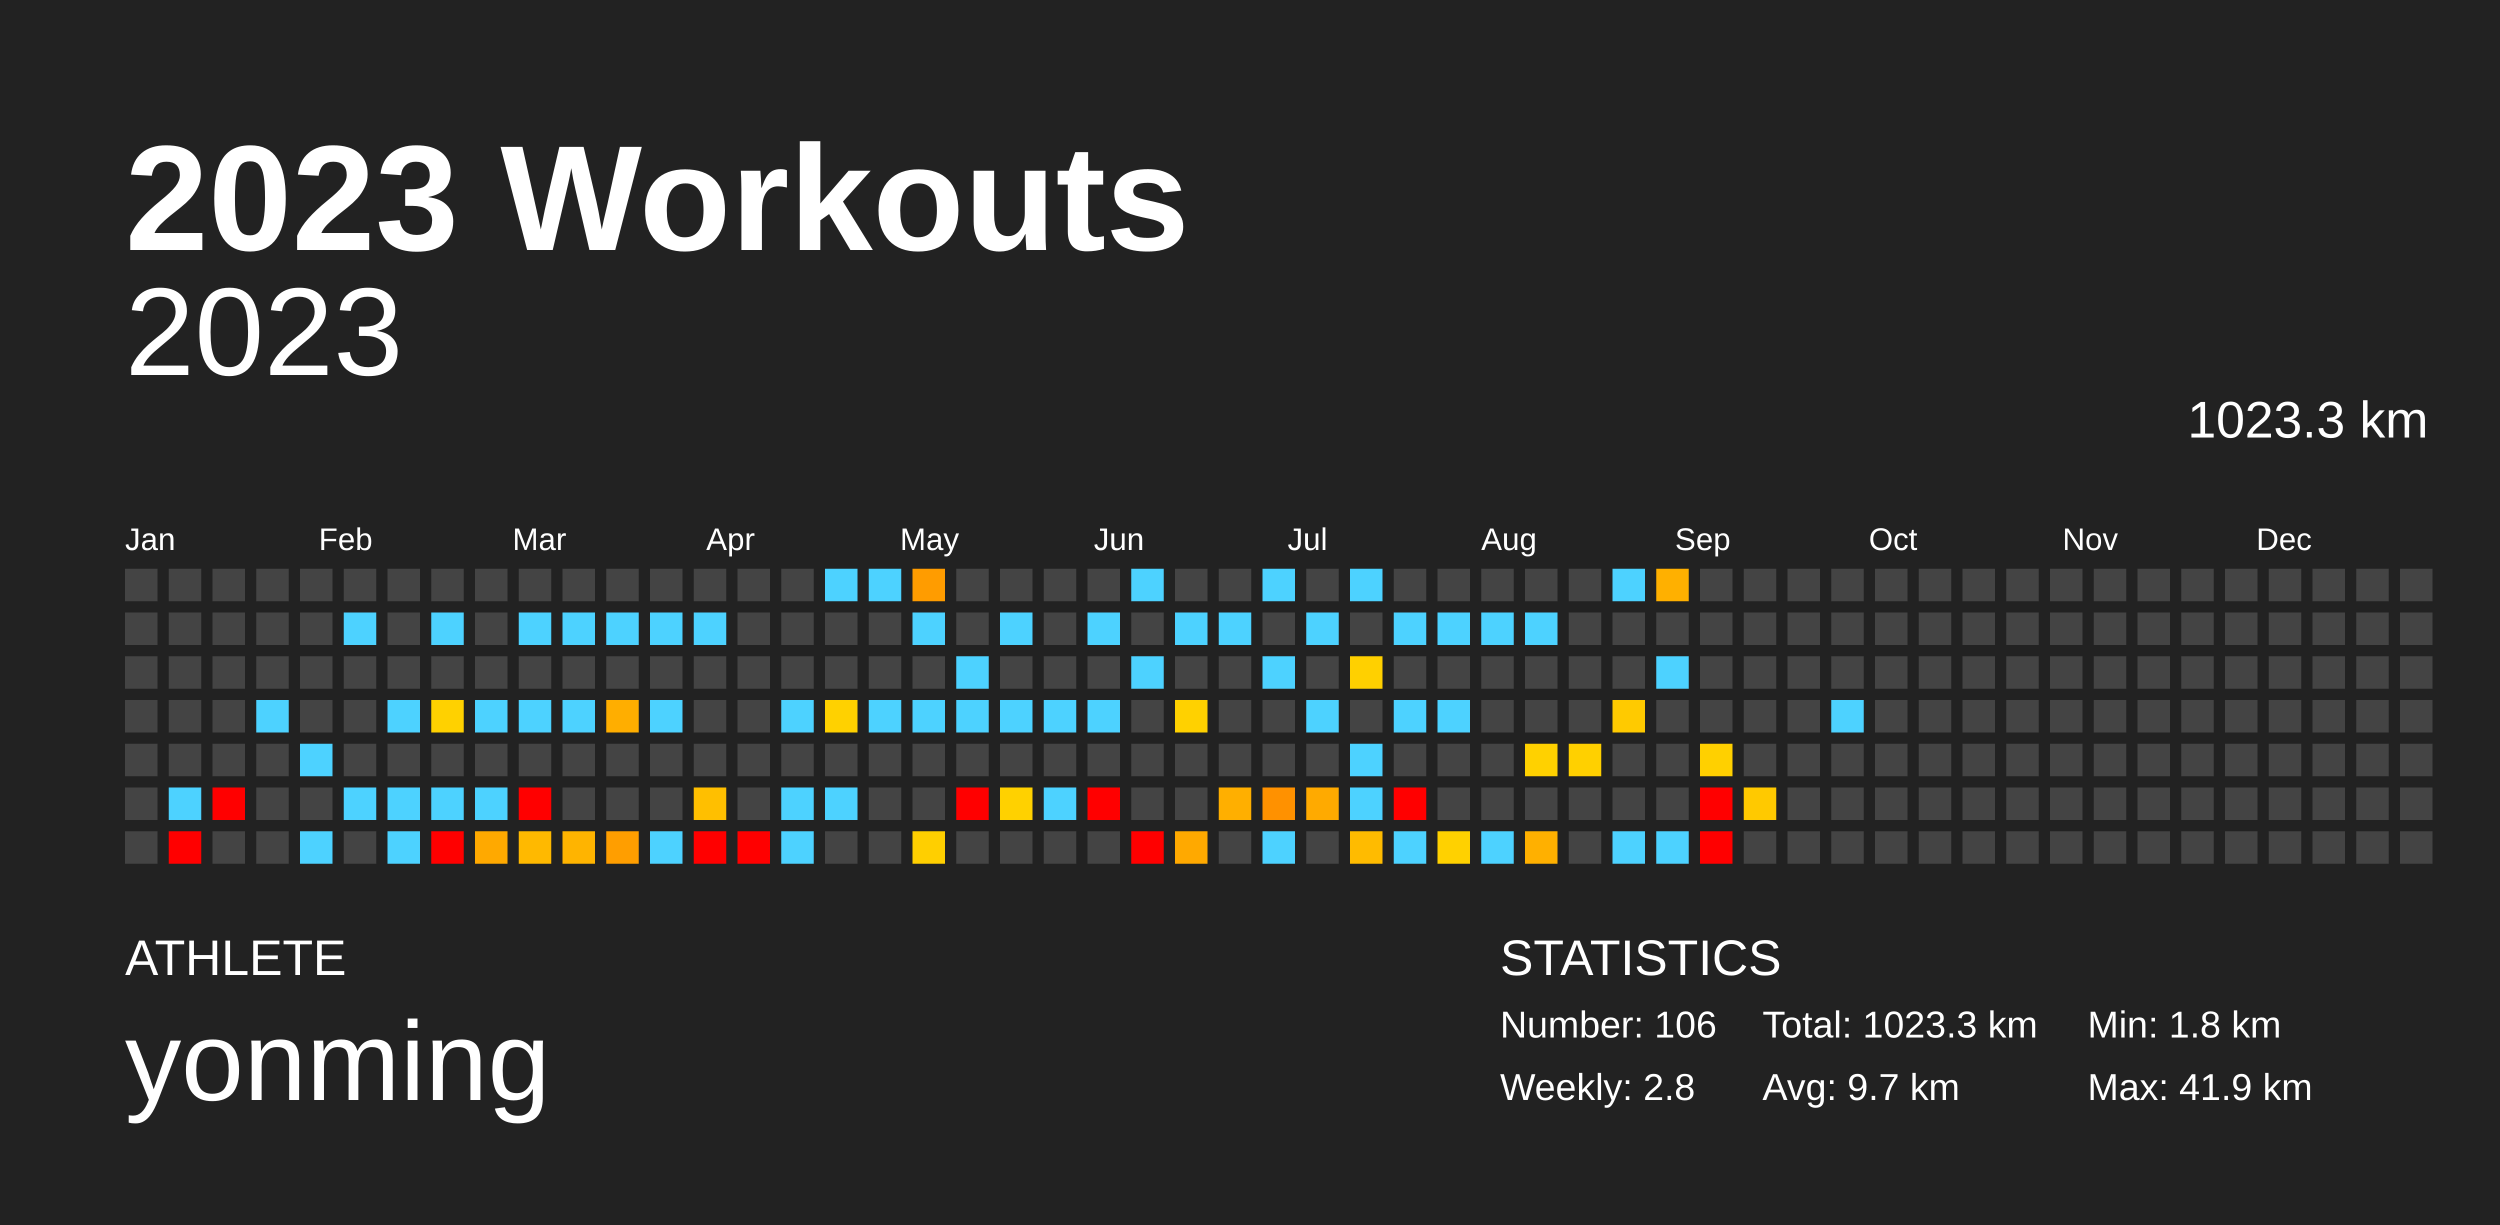
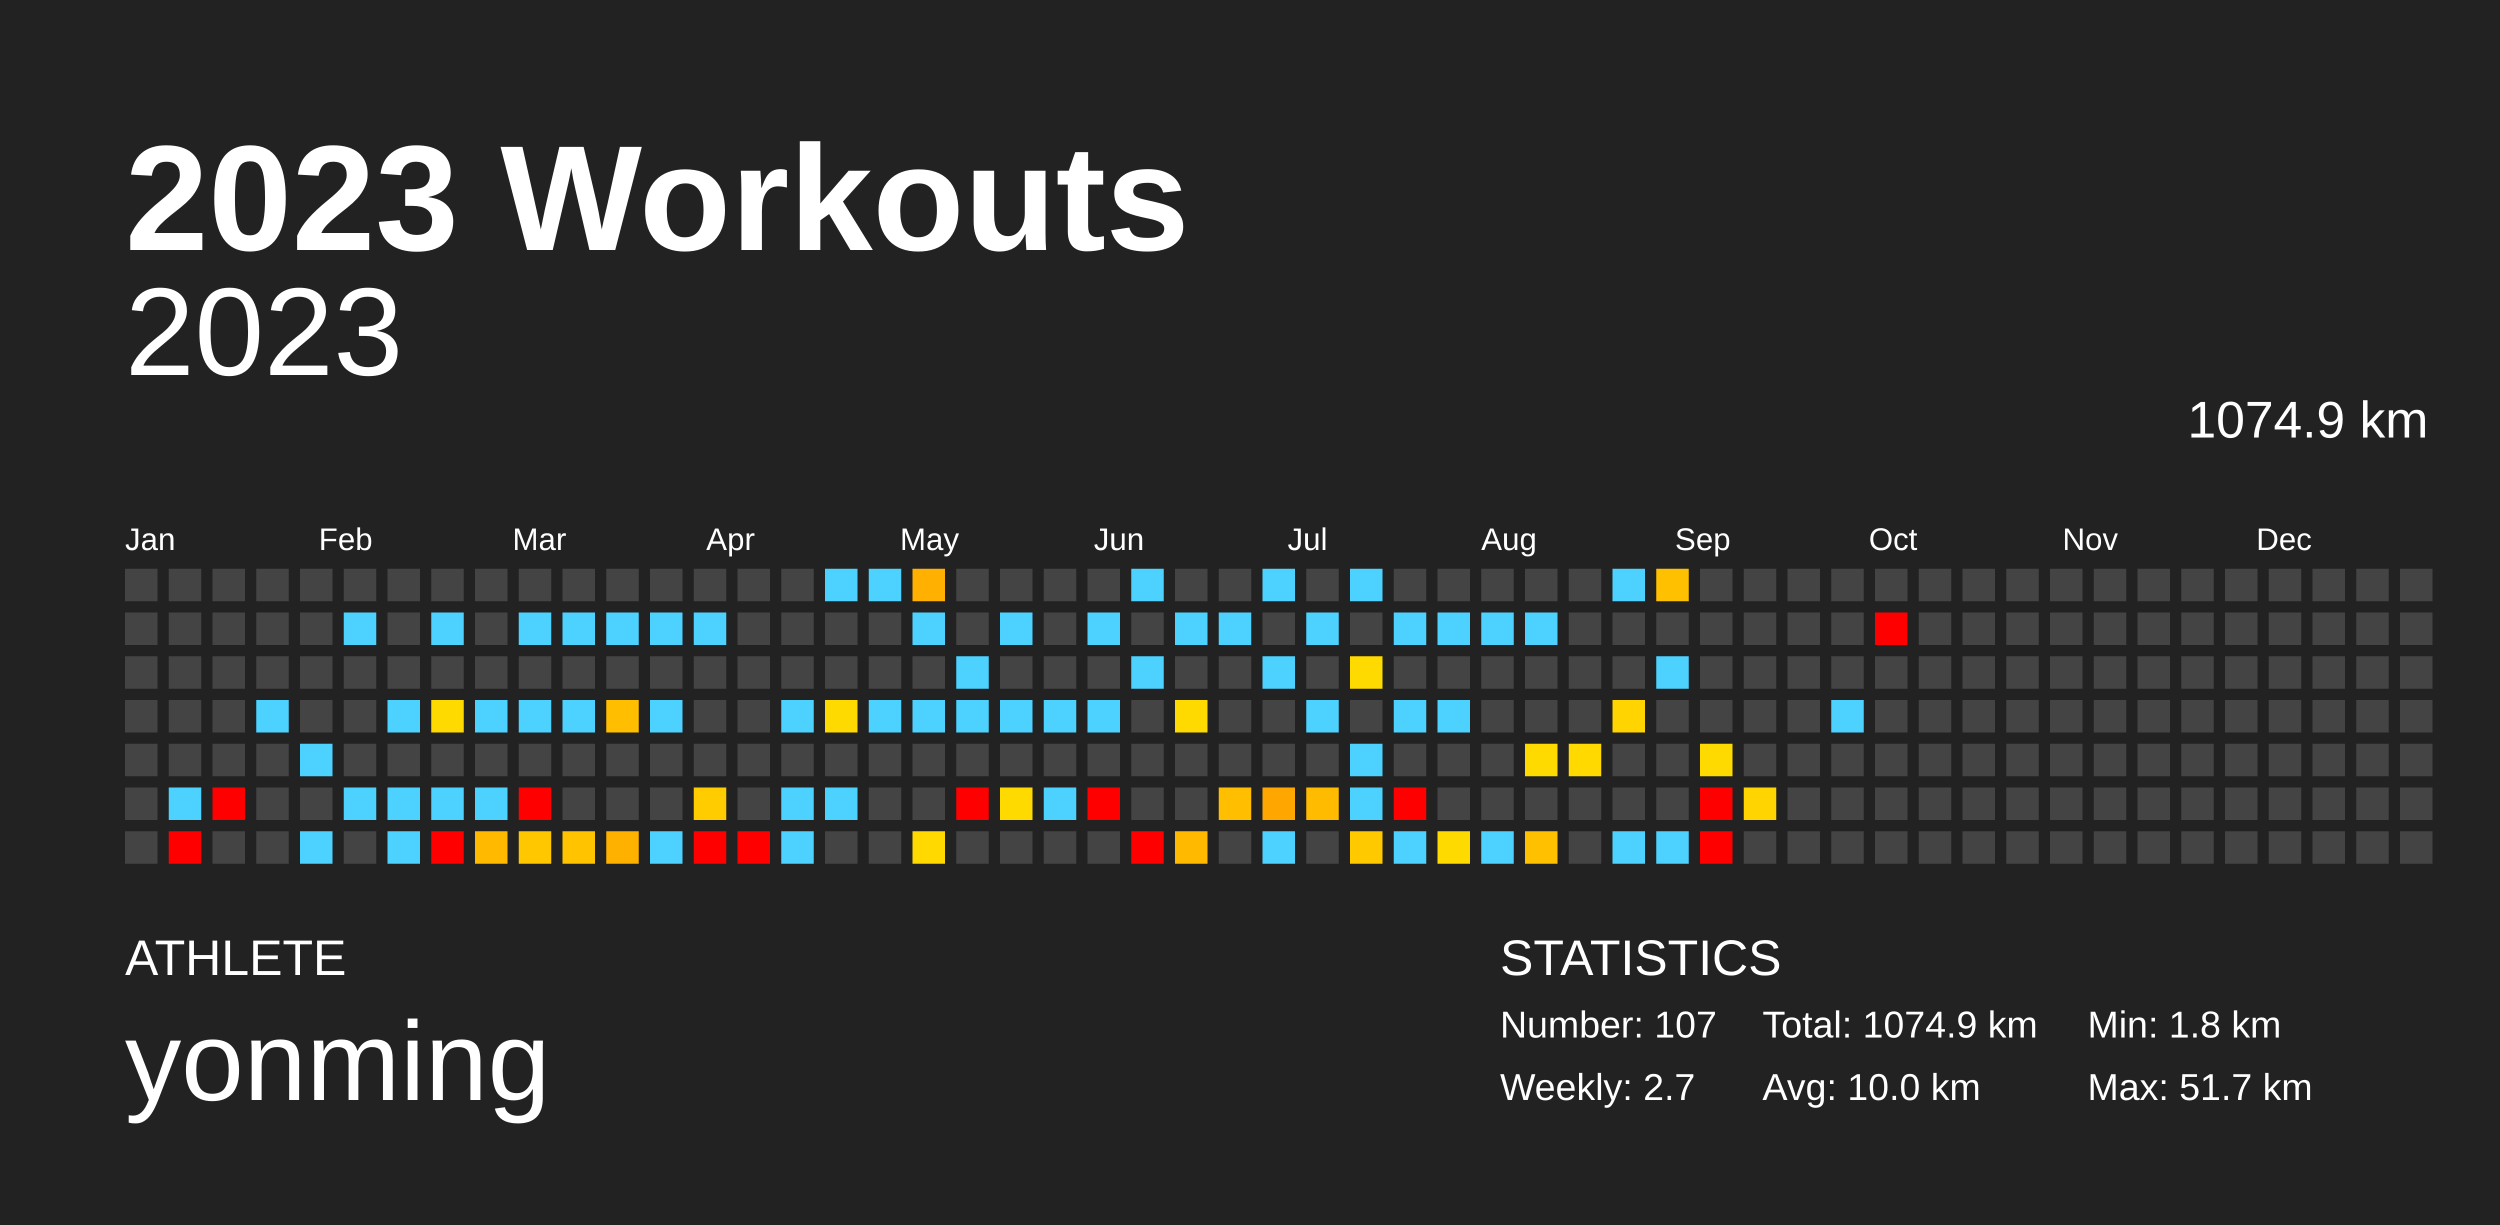
<svg xmlns="http://www.w3.org/2000/svg" baseProfile="full" height="98mm" version="1.1" viewBox="0,0,200,98" width="200mm">
  <defs />
  <rect fill="#222222" height="98" width="200" x="0" y="0" />
  <text fill="#FFFFFF" style="font-size:12px; font-family:Arial; font-weight:bold;" x="10" y="20">2023 Workouts</text>
  <text fill="#FFFFFF" style="font-size:4px; font-family:Arial" x="10" y="78">ATHLETE</text>
  <text fill="#FFFFFF" style="font-size:9px; font-family:Arial" x="10" y="88">yonming</text>
  <text fill="#FFFFFF" style="font-size:4px; font-family:Arial" x="120" y="78">STATISTICS</text>
-   <text fill="#FFFFFF" style="font-size:3px; font-family:Arial" x="120" y="83">Number: 106</text>
-   <text fill="#FFFFFF" style="font-size:3px; font-family:Arial" x="120" y="88">Weekly: 2.8</text>
-   <text fill="#FFFFFF" style="font-size:3px; font-family:Arial" x="141" y="83">Total: 1023.3 km</text>
-   <text fill="#FFFFFF" style="font-size:3px; font-family:Arial" x="141" y="88">Avg: 9.7 km</text>
+   <text fill="#FFFFFF" style="font-size:3px; font-family:Arial" x="120" y="83">Number: 107</text>
+   <text fill="#FFFFFF" style="font-size:3px; font-family:Arial" x="120" y="88">Weekly: 2.7</text>
+   <text fill="#FFFFFF" style="font-size:3px; font-family:Arial" x="141" y="83">Total: 1074.9 km</text>
+   <text fill="#FFFFFF" style="font-size:3px; font-family:Arial" x="141" y="88">Avg: 10.0 km</text>
  <text fill="#FFFFFF" style="font-size:3px; font-family:Arial" x="167" y="83">Min: 1.8 km</text>
-   <text fill="#FFFFFF" style="font-size:3px; font-family:Arial" x="167" y="88">Max: 41.9 km</text>
+   <text fill="#FFFFFF" style="font-size:3px; font-family:Arial" x="167" y="88">Max: 51.7 km</text>
  <text alignment-baseline="hanging" fill="#FFFFFF" style="font-size:10.0px; font-family:Arial;" x="10" y="30">2023</text>
-   <text alignment-baseline="hanging" fill="#FFFFFF" style="font-size:4.125px; font-family:Arial;" x="175" y="35">1023.3 km</text>
+   <text alignment-baseline="hanging" fill="#FFFFFF" style="font-size:4.125px; font-family:Arial;" x="175" y="35">1074.9 km</text>
  <text fill="#FFFFFF" style="font-size:2.5px; font-family:Arial" x="10.0" y="44">Jan</text>
  <text fill="#FFFFFF" style="font-size:2.5px; font-family:Arial" x="25.5" y="44">Feb</text>
  <text fill="#FFFFFF" style="font-size:2.5px; font-family:Arial" x="41.0" y="44">Mar</text>
  <text fill="#FFFFFF" style="font-size:2.5px; font-family:Arial" x="56.5" y="44">Apr</text>
  <text fill="#FFFFFF" style="font-size:2.5px; font-family:Arial" x="72.0" y="44">May</text>
  <text fill="#FFFFFF" style="font-size:2.5px; font-family:Arial" x="87.5" y="44">Jun</text>
  <text fill="#FFFFFF" style="font-size:2.5px; font-family:Arial" x="103.0" y="44">Jul</text>
  <text fill="#FFFFFF" style="font-size:2.5px; font-family:Arial" x="118.5" y="44">Aug</text>
  <text fill="#FFFFFF" style="font-size:2.5px; font-family:Arial" x="134.0" y="44">Sep</text>
  <text fill="#FFFFFF" style="font-size:2.5px; font-family:Arial" x="149.5" y="44">Oct</text>
  <text fill="#FFFFFF" style="font-size:2.5px; font-family:Arial" x="165.0" y="44">Nov</text>
  <text fill="#FFFFFF" style="font-size:2.5px; font-family:Arial" x="180.5" y="44">Dec</text>
  <rect fill="#444444" height="2.6" width="2.6" x="10.0" y="45.5" />
  <rect fill="#444444" height="2.6" width="2.6" x="10.0" y="49.0" />
  <rect fill="#444444" height="2.6" width="2.6" x="10.0" y="52.5" />
  <rect fill="#444444" height="2.6" width="2.6" x="10.0" y="56.0" />
  <rect fill="#444444" height="2.6" width="2.6" x="10.0" y="59.5" />
  <rect fill="#444444" height="2.6" width="2.6" x="10.0" y="63.0" />
  <rect fill="#444444" height="2.6" width="2.6" x="10.0" y="66.5" />
  <rect fill="#444444" height="2.6" width="2.6" x="13.5" y="45.5" />
  <rect fill="#444444" height="2.6" width="2.6" x="13.5" y="49.0" />
  <rect fill="#444444" height="2.6" width="2.6" x="13.5" y="52.5" />
  <rect fill="#444444" height="2.6" width="2.6" x="13.5" y="56.0" />
  <rect fill="#444444" height="2.6" width="2.6" x="13.5" y="59.5" />
  <rect fill="#4dd2ff" height="2.6" width="2.6" x="13.5" y="63.0" />
  <rect fill="red" height="2.6" width="2.6" x="13.5" y="66.5" />
  <rect fill="#444444" height="2.6" width="2.6" x="17.0" y="45.5" />
  <rect fill="#444444" height="2.6" width="2.6" x="17.0" y="49.0" />
  <rect fill="#444444" height="2.6" width="2.6" x="17.0" y="52.5" />
  <rect fill="#444444" height="2.6" width="2.6" x="17.0" y="56.0" />
  <rect fill="#444444" height="2.6" width="2.6" x="17.0" y="59.5" />
  <rect fill="red" height="2.6" width="2.6" x="17.0" y="63.0" />
  <rect fill="#444444" height="2.6" width="2.6" x="17.0" y="66.5" />
  <rect fill="#444444" height="2.6" width="2.6" x="20.5" y="45.5" />
  <rect fill="#444444" height="2.6" width="2.6" x="20.5" y="49.0" />
  <rect fill="#444444" height="2.6" width="2.6" x="20.5" y="52.5" />
  <rect fill="#4dd2ff" height="2.6" width="2.6" x="20.5" y="56.0" />
  <rect fill="#444444" height="2.6" width="2.6" x="20.5" y="59.5" />
  <rect fill="#444444" height="2.6" width="2.6" x="20.5" y="63.0" />
  <rect fill="#444444" height="2.6" width="2.6" x="20.5" y="66.5" />
  <rect fill="#444444" height="2.6" width="2.6" x="24.0" y="45.5" />
  <rect fill="#444444" height="2.6" width="2.6" x="24.0" y="49.0" />
  <rect fill="#444444" height="2.6" width="2.6" x="24.0" y="52.5" />
  <rect fill="#444444" height="2.6" width="2.6" x="24.0" y="56.0" />
  <rect fill="#4dd2ff" height="2.6" width="2.6" x="24.0" y="59.5" />
  <rect fill="#444444" height="2.6" width="2.6" x="24.0" y="63.0" />
  <rect fill="#4dd2ff" height="2.6" width="2.6" x="24.0" y="66.5" />
  <rect fill="#444444" height="2.6" width="2.6" x="27.5" y="45.5" />
  <rect fill="#4dd2ff" height="2.6" width="2.6" x="27.5" y="49.0" />
  <rect fill="#444444" height="2.6" width="2.6" x="27.5" y="52.5" />
  <rect fill="#444444" height="2.6" width="2.6" x="27.5" y="56.0" />
  <rect fill="#444444" height="2.6" width="2.6" x="27.5" y="59.5" />
  <rect fill="#4dd2ff" height="2.6" width="2.6" x="27.5" y="63.0" />
  <rect fill="#444444" height="2.6" width="2.6" x="27.5" y="66.5" />
  <rect fill="#444444" height="2.6" width="2.6" x="31.0" y="45.5" />
  <rect fill="#444444" height="2.6" width="2.6" x="31.0" y="49.0" />
  <rect fill="#444444" height="2.6" width="2.6" x="31.0" y="52.5" />
  <rect fill="#4dd2ff" height="2.6" width="2.6" x="31.0" y="56.0" />
  <rect fill="#444444" height="2.6" width="2.6" x="31.0" y="59.5" />
  <rect fill="#4dd2ff" height="2.6" width="2.6" x="31.0" y="63.0" />
  <rect fill="#4dd2ff" height="2.6" width="2.6" x="31.0" y="66.5" />
  <rect fill="#444444" height="2.6" width="2.6" x="34.5" y="45.5" />
  <rect fill="#4dd2ff" height="2.6" width="2.6" x="34.5" y="49.0" />
  <rect fill="#444444" height="2.6" width="2.6" x="34.5" y="52.5" />
-   <rect fill="#ffd100" height="2.6" width="2.6" x="34.5" y="56.0" />
+   <rect fill="#ffda00" height="2.6" width="2.6" x="34.5" y="56.0" />
  <rect fill="#444444" height="2.6" width="2.6" x="34.5" y="59.5" />
  <rect fill="#4dd2ff" height="2.6" width="2.6" x="34.5" y="63.0" />
  <rect fill="red" height="2.6" width="2.6" x="34.5" y="66.5" />
  <rect fill="#444444" height="2.6" width="2.6" x="38.0" y="45.5" />
  <rect fill="#444444" height="2.6" width="2.6" x="38.0" y="49.0" />
  <rect fill="#444444" height="2.6" width="2.6" x="38.0" y="52.5" />
  <rect fill="#4dd2ff" height="2.6" width="2.6" x="38.0" y="56.0" />
  <rect fill="#444444" height="2.6" width="2.6" x="38.0" y="59.5" />
  <rect fill="#4dd2ff" height="2.6" width="2.6" x="38.0" y="63.0" />
-   <rect fill="#ffa900" height="2.6" width="2.6" x="38.0" y="66.5" />
+   <rect fill="#ffba00" height="2.6" width="2.6" x="38.0" y="66.5" />
  <rect fill="#444444" height="2.6" width="2.6" x="41.5" y="45.5" />
  <rect fill="#4dd2ff" height="2.6" width="2.6" x="41.5" y="49.0" />
  <rect fill="#444444" height="2.6" width="2.6" x="41.5" y="52.5" />
  <rect fill="#4dd2ff" height="2.6" width="2.6" x="41.5" y="56.0" />
  <rect fill="#444444" height="2.6" width="2.6" x="41.5" y="59.5" />
  <rect fill="red" height="2.6" width="2.6" x="41.5" y="63.0" />
-   <rect fill="#ffb900" height="2.6" width="2.6" x="41.5" y="66.5" />
+   <rect fill="#ffc700" height="2.6" width="2.6" x="41.5" y="66.5" />
  <rect fill="#444444" height="2.6" width="2.6" x="45.0" y="45.5" />
  <rect fill="#4dd2ff" height="2.6" width="2.6" x="45.0" y="49.0" />
  <rect fill="#444444" height="2.6" width="2.6" x="45.0" y="52.5" />
  <rect fill="#4dd2ff" height="2.6" width="2.6" x="45.0" y="56.0" />
  <rect fill="#444444" height="2.6" width="2.6" x="45.0" y="59.5" />
  <rect fill="#444444" height="2.6" width="2.6" x="45.0" y="63.0" />
-   <rect fill="#ffb400" height="2.6" width="2.6" x="45.0" y="66.5" />
+   <rect fill="#ffc300" height="2.6" width="2.6" x="45.0" y="66.5" />
  <rect fill="#444444" height="2.6" width="2.6" x="48.5" y="45.5" />
  <rect fill="#4dd2ff" height="2.6" width="2.6" x="48.5" y="49.0" />
  <rect fill="#444444" height="2.6" width="2.6" x="48.5" y="52.5" />
-   <rect fill="#ffae00" height="2.6" width="2.6" x="48.5" y="56.0" />
+   <rect fill="#ffbe00" height="2.6" width="2.6" x="48.5" y="56.0" />
  <rect fill="#444444" height="2.6" width="2.6" x="48.5" y="59.5" />
  <rect fill="#444444" height="2.6" width="2.6" x="48.5" y="63.0" />
-   <rect fill="#ff9e00" height="2.6" width="2.6" x="48.5" y="66.5" />
+   <rect fill="#ffb100" height="2.6" width="2.6" x="48.5" y="66.5" />
  <rect fill="#444444" height="2.6" width="2.6" x="52.0" y="45.5" />
  <rect fill="#4dd2ff" height="2.6" width="2.6" x="52.0" y="49.0" />
  <rect fill="#444444" height="2.6" width="2.6" x="52.0" y="52.5" />
  <rect fill="#4dd2ff" height="2.6" width="2.6" x="52.0" y="56.0" />
  <rect fill="#444444" height="2.6" width="2.6" x="52.0" y="59.5" />
  <rect fill="#444444" height="2.6" width="2.6" x="52.0" y="63.0" />
  <rect fill="#4dd2ff" height="2.6" width="2.6" x="52.0" y="66.5" />
  <rect fill="#444444" height="2.6" width="2.6" x="55.5" y="45.5" />
  <rect fill="#4dd2ff" height="2.6" width="2.6" x="55.5" y="49.0" />
  <rect fill="#444444" height="2.6" width="2.6" x="55.5" y="52.5" />
  <rect fill="#444444" height="2.6" width="2.6" x="55.5" y="56.0" />
  <rect fill="#444444" height="2.6" width="2.6" x="55.5" y="59.5" />
-   <rect fill="#ffbf00" height="2.6" width="2.6" x="55.5" y="63.0" />
+   <rect fill="#ffcc00" height="2.6" width="2.6" x="55.5" y="63.0" />
  <rect fill="red" height="2.6" width="2.6" x="55.5" y="66.5" />
  <rect fill="#444444" height="2.6" width="2.6" x="59.0" y="45.5" />
  <rect fill="#444444" height="2.6" width="2.6" x="59.0" y="49.0" />
  <rect fill="#444444" height="2.6" width="2.6" x="59.0" y="52.5" />
  <rect fill="#444444" height="2.6" width="2.6" x="59.0" y="56.0" />
  <rect fill="#444444" height="2.6" width="2.6" x="59.0" y="59.5" />
  <rect fill="#444444" height="2.6" width="2.6" x="59.0" y="63.0" />
  <rect fill="red" height="2.6" width="2.6" x="59.0" y="66.5" />
  <rect fill="#444444" height="2.6" width="2.6" x="62.5" y="45.5" />
  <rect fill="#444444" height="2.6" width="2.6" x="62.5" y="49.0" />
  <rect fill="#444444" height="2.6" width="2.6" x="62.5" y="52.5" />
  <rect fill="#4dd2ff" height="2.6" width="2.6" x="62.5" y="56.0" />
  <rect fill="#444444" height="2.6" width="2.6" x="62.5" y="59.5" />
  <rect fill="#4dd2ff" height="2.6" width="2.6" x="62.5" y="63.0" />
  <rect fill="#4dd2ff" height="2.6" width="2.6" x="62.5" y="66.5" />
  <rect fill="#4dd2ff" height="2.6" width="2.6" x="66.0" y="45.5" />
  <rect fill="#444444" height="2.6" width="2.6" x="66.0" y="49.0" />
  <rect fill="#444444" height="2.6" width="2.6" x="66.0" y="52.5" />
-   <rect fill="#ffd100" height="2.6" width="2.6" x="66.0" y="56.0" />
+   <rect fill="#ffda00" height="2.6" width="2.6" x="66.0" y="56.0" />
  <rect fill="#444444" height="2.6" width="2.6" x="66.0" y="59.5" />
  <rect fill="#4dd2ff" height="2.6" width="2.6" x="66.0" y="63.0" />
  <rect fill="#444444" height="2.6" width="2.6" x="66.0" y="66.5" />
  <rect fill="#4dd2ff" height="2.6" width="2.6" x="69.5" y="45.5" />
  <rect fill="#444444" height="2.6" width="2.6" x="69.5" y="49.0" />
  <rect fill="#444444" height="2.6" width="2.6" x="69.5" y="52.5" />
  <rect fill="#4dd2ff" height="2.6" width="2.6" x="69.5" y="56.0" />
  <rect fill="#444444" height="2.6" width="2.6" x="69.5" y="59.5" />
  <rect fill="#444444" height="2.6" width="2.6" x="69.5" y="63.0" />
  <rect fill="#444444" height="2.6" width="2.6" x="69.5" y="66.5" />
-   <rect fill="#ff9c00" height="2.6" width="2.6" x="73.0" y="45.5" />
+   <rect fill="#ffb000" height="2.6" width="2.6" x="73.0" y="45.5" />
  <rect fill="#4dd2ff" height="2.6" width="2.6" x="73.0" y="49.0" />
  <rect fill="#444444" height="2.6" width="2.6" x="73.0" y="52.5" />
  <rect fill="#4dd2ff" height="2.6" width="2.6" x="73.0" y="56.0" />
  <rect fill="#444444" height="2.6" width="2.6" x="73.0" y="59.5" />
  <rect fill="#444444" height="2.6" width="2.6" x="73.0" y="63.0" />
-   <rect fill="#ffcf00" height="2.6" width="2.6" x="73.0" y="66.5" />
+   <rect fill="#ffd900" height="2.6" width="2.6" x="73.0" y="66.5" />
  <rect fill="#444444" height="2.6" width="2.6" x="76.5" y="45.5" />
  <rect fill="#444444" height="2.6" width="2.6" x="76.5" y="49.0" />
  <rect fill="#4dd2ff" height="2.6" width="2.6" x="76.5" y="52.5" />
  <rect fill="#4dd2ff" height="2.6" width="2.6" x="76.5" y="56.0" />
  <rect fill="#444444" height="2.6" width="2.6" x="76.5" y="59.5" />
  <rect fill="red" height="2.6" width="2.6" x="76.5" y="63.0" />
  <rect fill="#444444" height="2.6" width="2.6" x="76.5" y="66.5" />
  <rect fill="#444444" height="2.6" width="2.6" x="80.0" y="45.5" />
  <rect fill="#4dd2ff" height="2.6" width="2.6" x="80.0" y="49.0" />
  <rect fill="#444444" height="2.6" width="2.6" x="80.0" y="52.5" />
  <rect fill="#4dd2ff" height="2.6" width="2.6" x="80.0" y="56.0" />
  <rect fill="#444444" height="2.6" width="2.6" x="80.0" y="59.5" />
-   <rect fill="#ffd100" height="2.6" width="2.6" x="80.0" y="63.0" />
+   <rect fill="#ffda00" height="2.6" width="2.6" x="80.0" y="63.0" />
  <rect fill="#444444" height="2.6" width="2.6" x="80.0" y="66.5" />
  <rect fill="#444444" height="2.6" width="2.6" x="83.5" y="45.5" />
  <rect fill="#444444" height="2.6" width="2.6" x="83.5" y="49.0" />
  <rect fill="#444444" height="2.6" width="2.6" x="83.5" y="52.5" />
  <rect fill="#4dd2ff" height="2.6" width="2.6" x="83.5" y="56.0" />
  <rect fill="#444444" height="2.6" width="2.6" x="83.5" y="59.5" />
  <rect fill="#4dd2ff" height="2.6" width="2.6" x="83.5" y="63.0" />
  <rect fill="#444444" height="2.6" width="2.6" x="83.5" y="66.5" />
  <rect fill="#444444" height="2.6" width="2.6" x="87.0" y="45.5" />
  <rect fill="#4dd2ff" height="2.6" width="2.6" x="87.0" y="49.0" />
  <rect fill="#444444" height="2.6" width="2.6" x="87.0" y="52.5" />
  <rect fill="#4dd2ff" height="2.6" width="2.6" x="87.0" y="56.0" />
  <rect fill="#444444" height="2.6" width="2.6" x="87.0" y="59.5" />
  <rect fill="red" height="2.6" width="2.6" x="87.0" y="63.0" />
  <rect fill="#444444" height="2.6" width="2.6" x="87.0" y="66.5" />
  <rect fill="#4dd2ff" height="2.6" width="2.6" x="90.5" y="45.5" />
  <rect fill="#444444" height="2.6" width="2.6" x="90.5" y="49.0" />
  <rect fill="#4dd2ff" height="2.6" width="2.6" x="90.5" y="52.5" />
  <rect fill="#444444" height="2.6" width="2.6" x="90.5" y="56.0" />
  <rect fill="#444444" height="2.6" width="2.6" x="90.5" y="59.5" />
  <rect fill="#444444" height="2.6" width="2.6" x="90.5" y="63.0" />
  <rect fill="red" height="2.6" width="2.6" x="90.5" y="66.5" />
  <rect fill="#444444" height="2.6" width="2.6" x="94.0" y="45.5" />
  <rect fill="#4dd2ff" height="2.6" width="2.6" x="94.0" y="49.0" />
  <rect fill="#444444" height="2.6" width="2.6" x="94.0" y="52.5" />
-   <rect fill="#ffd100" height="2.6" width="2.6" x="94.0" y="56.0" />
+   <rect fill="#ffda00" height="2.6" width="2.6" x="94.0" y="56.0" />
  <rect fill="#444444" height="2.6" width="2.6" x="94.0" y="59.5" />
  <rect fill="#444444" height="2.6" width="2.6" x="94.0" y="63.0" />
-   <rect fill="#ffa900" height="2.6" width="2.6" x="94.0" y="66.5" />
+   <rect fill="#ffba00" height="2.6" width="2.6" x="94.0" y="66.5" />
  <rect fill="#444444" height="2.6" width="2.6" x="97.5" y="45.5" />
  <rect fill="#4dd2ff" height="2.6" width="2.6" x="97.5" y="49.0" />
  <rect fill="#444444" height="2.6" width="2.6" x="97.5" y="52.5" />
  <rect fill="#444444" height="2.6" width="2.6" x="97.5" y="56.0" />
  <rect fill="#444444" height="2.6" width="2.6" x="97.5" y="59.5" />
-   <rect fill="#ffaf00" height="2.6" width="2.6" x="97.5" y="63.0" />
+   <rect fill="#ffbf00" height="2.6" width="2.6" x="97.5" y="63.0" />
  <rect fill="#444444" height="2.6" width="2.6" x="97.5" y="66.5" />
  <rect fill="#4dd2ff" height="2.6" width="2.6" x="101.0" y="45.5" />
  <rect fill="#444444" height="2.6" width="2.6" x="101.0" y="49.0" />
  <rect fill="#4dd2ff" height="2.6" width="2.6" x="101.0" y="52.5" />
  <rect fill="#444444" height="2.6" width="2.6" x="101.0" y="56.0" />
  <rect fill="#444444" height="2.6" width="2.6" x="101.0" y="59.5" />
-   <rect fill="#ff9100" height="2.6" width="2.6" x="101.0" y="63.0" />
+   <rect fill="#ffa700" height="2.6" width="2.6" x="101.0" y="63.0" />
  <rect fill="#4dd2ff" height="2.6" width="2.6" x="101.0" y="66.5" />
  <rect fill="#444444" height="2.6" width="2.6" x="104.5" y="45.5" />
  <rect fill="#4dd2ff" height="2.6" width="2.6" x="104.5" y="49.0" />
  <rect fill="#444444" height="2.6" width="2.6" x="104.5" y="52.5" />
  <rect fill="#4dd2ff" height="2.6" width="2.6" x="104.5" y="56.0" />
  <rect fill="#444444" height="2.6" width="2.6" x="104.5" y="59.5" />
-   <rect fill="#ffaa00" height="2.6" width="2.6" x="104.5" y="63.0" />
+   <rect fill="#ffbb00" height="2.6" width="2.6" x="104.5" y="63.0" />
  <rect fill="#444444" height="2.6" width="2.6" x="104.5" y="66.5" />
  <rect fill="#4dd2ff" height="2.6" width="2.6" x="108.0" y="45.5" />
  <rect fill="#444444" height="2.6" width="2.6" x="108.0" y="49.0" />
-   <rect fill="#ffd000" height="2.6" width="2.6" x="108.0" y="52.5" />
+   <rect fill="#ffda00" height="2.6" width="2.6" x="108.0" y="52.5" />
  <rect fill="#444444" height="2.6" width="2.6" x="108.0" y="56.0" />
  <rect fill="#4dd2ff" height="2.6" width="2.6" x="108.0" y="59.5" />
  <rect fill="#4dd2ff" height="2.6" width="2.6" x="108.0" y="63.0" />
-   <rect fill="#ffbb00" height="2.6" width="2.6" x="108.0" y="66.5" />
+   <rect fill="#ffc900" height="2.6" width="2.6" x="108.0" y="66.5" />
  <rect fill="#444444" height="2.6" width="2.6" x="111.5" y="45.5" />
  <rect fill="#4dd2ff" height="2.6" width="2.6" x="111.5" y="49.0" />
  <rect fill="#444444" height="2.6" width="2.6" x="111.5" y="52.5" />
  <rect fill="#4dd2ff" height="2.6" width="2.6" x="111.5" y="56.0" />
  <rect fill="#444444" height="2.6" width="2.6" x="111.5" y="59.5" />
  <rect fill="red" height="2.6" width="2.6" x="111.5" y="63.0" />
  <rect fill="#4dd2ff" height="2.6" width="2.6" x="111.5" y="66.5" />
  <rect fill="#444444" height="2.6" width="2.6" x="115.0" y="45.5" />
  <rect fill="#4dd2ff" height="2.6" width="2.6" x="115.0" y="49.0" />
  <rect fill="#444444" height="2.6" width="2.6" x="115.0" y="52.5" />
  <rect fill="#4dd2ff" height="2.6" width="2.6" x="115.0" y="56.0" />
  <rect fill="#444444" height="2.6" width="2.6" x="115.0" y="59.5" />
  <rect fill="#444444" height="2.6" width="2.6" x="115.0" y="63.0" />
-   <rect fill="#ffd100" height="2.6" width="2.6" x="115.0" y="66.5" />
+   <rect fill="#ffda00" height="2.6" width="2.6" x="115.0" y="66.5" />
  <rect fill="#444444" height="2.6" width="2.6" x="118.5" y="45.5" />
  <rect fill="#4dd2ff" height="2.6" width="2.6" x="118.5" y="49.0" />
  <rect fill="#444444" height="2.6" width="2.6" x="118.5" y="52.5" />
  <rect fill="#444444" height="2.6" width="2.6" x="118.5" y="56.0" />
  <rect fill="#444444" height="2.6" width="2.6" x="118.5" y="59.5" />
  <rect fill="#444444" height="2.6" width="2.6" x="118.5" y="63.0" />
  <rect fill="#4dd2ff" height="2.6" width="2.6" x="118.5" y="66.5" />
  <rect fill="#444444" height="2.6" width="2.6" x="122.0" y="45.5" />
  <rect fill="#4dd2ff" height="2.6" width="2.6" x="122.0" y="49.0" />
  <rect fill="#444444" height="2.6" width="2.6" x="122.0" y="52.5" />
  <rect fill="#444444" height="2.6" width="2.6" x="122.0" y="56.0" />
-   <rect fill="#ffd100" height="2.6" width="2.6" x="122.0" y="59.5" />
+   <rect fill="#ffda00" height="2.6" width="2.6" x="122.0" y="59.5" />
  <rect fill="#444444" height="2.6" width="2.6" x="122.0" y="63.0" />
-   <rect fill="#ffb000" height="2.6" width="2.6" x="122.0" y="66.5" />
+   <rect fill="#ffc000" height="2.6" width="2.6" x="122.0" y="66.5" />
  <rect fill="#444444" height="2.6" width="2.6" x="125.5" y="45.5" />
  <rect fill="#444444" height="2.6" width="2.6" x="125.5" y="49.0" />
  <rect fill="#444444" height="2.6" width="2.6" x="125.5" y="52.5" />
  <rect fill="#444444" height="2.6" width="2.6" x="125.5" y="56.0" />
-   <rect fill="#ffd000" height="2.6" width="2.6" x="125.5" y="59.5" />
+   <rect fill="#ffd900" height="2.6" width="2.6" x="125.5" y="59.5" />
  <rect fill="#444444" height="2.6" width="2.6" x="125.5" y="63.0" />
  <rect fill="#444444" height="2.6" width="2.6" x="125.5" y="66.5" />
  <rect fill="#4dd2ff" height="2.6" width="2.6" x="129.0" y="45.5" />
  <rect fill="#444444" height="2.6" width="2.6" x="129.0" y="49.0" />
  <rect fill="#444444" height="2.6" width="2.6" x="129.0" y="52.5" />
-   <rect fill="#ffca00" height="2.6" width="2.6" x="129.0" y="56.0" />
+   <rect fill="#ffd400" height="2.6" width="2.6" x="129.0" y="56.0" />
  <rect fill="#444444" height="2.6" width="2.6" x="129.0" y="59.5" />
  <rect fill="#444444" height="2.6" width="2.6" x="129.0" y="63.0" />
  <rect fill="#4dd2ff" height="2.6" width="2.6" x="129.0" y="66.5" />
-   <rect fill="#ffb000" height="2.6" width="2.6" x="132.5" y="45.5" />
+   <rect fill="#ffc000" height="2.6" width="2.6" x="132.5" y="45.5" />
  <rect fill="#444444" height="2.6" width="2.6" x="132.5" y="49.0" />
  <rect fill="#4dd2ff" height="2.6" width="2.6" x="132.5" y="52.5" />
  <rect fill="#444444" height="2.6" width="2.6" x="132.5" y="56.0" />
  <rect fill="#444444" height="2.6" width="2.6" x="132.5" y="59.5" />
  <rect fill="#444444" height="2.6" width="2.6" x="132.5" y="63.0" />
  <rect fill="#4dd2ff" height="2.6" width="2.6" x="132.5" y="66.5" />
  <rect fill="#444444" height="2.6" width="2.6" x="136.0" y="45.5" />
  <rect fill="#444444" height="2.6" width="2.6" x="136.0" y="49.0" />
  <rect fill="#444444" height="2.6" width="2.6" x="136.0" y="52.5" />
  <rect fill="#444444" height="2.6" width="2.6" x="136.0" y="56.0" />
-   <rect fill="#ffd000" height="2.6" width="2.6" x="136.0" y="59.5" />
+   <rect fill="#ffda00" height="2.6" width="2.6" x="136.0" y="59.5" />
  <rect fill="red" height="2.6" width="2.6" x="136.0" y="63.0" />
  <rect fill="red" height="2.6" width="2.6" x="136.0" y="66.5" />
  <rect fill="#444444" height="2.6" width="2.6" x="139.5" y="45.5" />
  <rect fill="#444444" height="2.6" width="2.6" x="139.5" y="49.0" />
  <rect fill="#444444" height="2.6" width="2.6" x="139.5" y="52.5" />
  <rect fill="#444444" height="2.6" width="2.6" x="139.5" y="56.0" />
  <rect fill="#444444" height="2.6" width="2.6" x="139.5" y="59.5" />
-   <rect fill="#ffc900" height="2.6" width="2.6" x="139.5" y="63.0" />
+   <rect fill="#ffd400" height="2.6" width="2.6" x="139.5" y="63.0" />
  <rect fill="#444444" height="2.6" width="2.6" x="139.5" y="66.5" />
  <rect fill="#444444" height="2.6" width="2.6" x="143.0" y="45.5" />
  <rect fill="#444444" height="2.6" width="2.6" x="143.0" y="49.0" />
  <rect fill="#444444" height="2.6" width="2.6" x="143.0" y="52.5" />
  <rect fill="#444444" height="2.6" width="2.6" x="143.0" y="56.0" />
  <rect fill="#444444" height="2.6" width="2.6" x="143.0" y="59.5" />
  <rect fill="#444444" height="2.6" width="2.6" x="143.0" y="63.0" />
  <rect fill="#444444" height="2.6" width="2.6" x="143.0" y="66.5" />
  <rect fill="#444444" height="2.6" width="2.6" x="146.5" y="45.5" />
  <rect fill="#444444" height="2.6" width="2.6" x="146.5" y="49.0" />
  <rect fill="#444444" height="2.6" width="2.6" x="146.5" y="52.5" />
  <rect fill="#4dd2ff" height="2.6" width="2.6" x="146.5" y="56.0" />
  <rect fill="#444444" height="2.6" width="2.6" x="146.5" y="59.5" />
  <rect fill="#444444" height="2.6" width="2.6" x="146.5" y="63.0" />
  <rect fill="#444444" height="2.6" width="2.6" x="146.5" y="66.5" />
  <rect fill="#444444" height="2.6" width="2.6" x="150.0" y="45.5" />
-   <rect fill="#444444" height="2.6" width="2.6" x="150.0" y="49.0" />
+   <rect fill="red" height="2.6" width="2.6" x="150.0" y="49.0" />
  <rect fill="#444444" height="2.6" width="2.6" x="150.0" y="52.5" />
  <rect fill="#444444" height="2.6" width="2.6" x="150.0" y="56.0" />
  <rect fill="#444444" height="2.6" width="2.6" x="150.0" y="59.5" />
  <rect fill="#444444" height="2.6" width="2.6" x="150.0" y="63.0" />
  <rect fill="#444444" height="2.6" width="2.6" x="150.0" y="66.5" />
  <rect fill="#444444" height="2.6" width="2.6" x="153.5" y="45.5" />
  <rect fill="#444444" height="2.6" width="2.6" x="153.5" y="49.0" />
  <rect fill="#444444" height="2.6" width="2.6" x="153.5" y="52.5" />
  <rect fill="#444444" height="2.6" width="2.6" x="153.5" y="56.0" />
  <rect fill="#444444" height="2.6" width="2.6" x="153.5" y="59.5" />
  <rect fill="#444444" height="2.6" width="2.6" x="153.5" y="63.0" />
  <rect fill="#444444" height="2.6" width="2.6" x="153.5" y="66.5" />
  <rect fill="#444444" height="2.6" width="2.6" x="157.0" y="45.5" />
  <rect fill="#444444" height="2.6" width="2.6" x="157.0" y="49.0" />
  <rect fill="#444444" height="2.6" width="2.6" x="157.0" y="52.5" />
  <rect fill="#444444" height="2.6" width="2.6" x="157.0" y="56.0" />
  <rect fill="#444444" height="2.6" width="2.6" x="157.0" y="59.5" />
  <rect fill="#444444" height="2.6" width="2.6" x="157.0" y="63.0" />
  <rect fill="#444444" height="2.6" width="2.6" x="157.0" y="66.5" />
  <rect fill="#444444" height="2.6" width="2.6" x="160.5" y="45.5" />
  <rect fill="#444444" height="2.6" width="2.6" x="160.5" y="49.0" />
  <rect fill="#444444" height="2.6" width="2.6" x="160.5" y="52.5" />
  <rect fill="#444444" height="2.6" width="2.6" x="160.5" y="56.0" />
  <rect fill="#444444" height="2.6" width="2.6" x="160.5" y="59.5" />
  <rect fill="#444444" height="2.6" width="2.6" x="160.5" y="63.0" />
  <rect fill="#444444" height="2.6" width="2.6" x="160.5" y="66.5" />
  <rect fill="#444444" height="2.6" width="2.6" x="164.0" y="45.5" />
  <rect fill="#444444" height="2.6" width="2.6" x="164.0" y="49.0" />
  <rect fill="#444444" height="2.6" width="2.6" x="164.0" y="52.5" />
  <rect fill="#444444" height="2.6" width="2.6" x="164.0" y="56.0" />
  <rect fill="#444444" height="2.6" width="2.6" x="164.0" y="59.5" />
  <rect fill="#444444" height="2.6" width="2.6" x="164.0" y="63.0" />
  <rect fill="#444444" height="2.6" width="2.6" x="164.0" y="66.5" />
  <rect fill="#444444" height="2.6" width="2.6" x="167.5" y="45.5" />
  <rect fill="#444444" height="2.6" width="2.6" x="167.5" y="49.0" />
  <rect fill="#444444" height="2.6" width="2.6" x="167.5" y="52.5" />
  <rect fill="#444444" height="2.6" width="2.6" x="167.5" y="56.0" />
  <rect fill="#444444" height="2.6" width="2.6" x="167.5" y="59.5" />
  <rect fill="#444444" height="2.6" width="2.6" x="167.5" y="63.0" />
  <rect fill="#444444" height="2.6" width="2.6" x="167.5" y="66.5" />
  <rect fill="#444444" height="2.6" width="2.6" x="171.0" y="45.5" />
  <rect fill="#444444" height="2.6" width="2.6" x="171.0" y="49.0" />
  <rect fill="#444444" height="2.6" width="2.6" x="171.0" y="52.5" />
  <rect fill="#444444" height="2.6" width="2.6" x="171.0" y="56.0" />
  <rect fill="#444444" height="2.6" width="2.6" x="171.0" y="59.5" />
  <rect fill="#444444" height="2.6" width="2.6" x="171.0" y="63.0" />
  <rect fill="#444444" height="2.6" width="2.6" x="171.0" y="66.5" />
  <rect fill="#444444" height="2.6" width="2.6" x="174.5" y="45.5" />
  <rect fill="#444444" height="2.6" width="2.6" x="174.5" y="49.0" />
  <rect fill="#444444" height="2.6" width="2.6" x="174.5" y="52.5" />
  <rect fill="#444444" height="2.6" width="2.6" x="174.5" y="56.0" />
  <rect fill="#444444" height="2.6" width="2.6" x="174.5" y="59.5" />
  <rect fill="#444444" height="2.6" width="2.6" x="174.5" y="63.0" />
  <rect fill="#444444" height="2.6" width="2.6" x="174.5" y="66.5" />
  <rect fill="#444444" height="2.6" width="2.6" x="178.0" y="45.5" />
  <rect fill="#444444" height="2.6" width="2.6" x="178.0" y="49.0" />
  <rect fill="#444444" height="2.6" width="2.6" x="178.0" y="52.5" />
  <rect fill="#444444" height="2.6" width="2.6" x="178.0" y="56.0" />
  <rect fill="#444444" height="2.6" width="2.6" x="178.0" y="59.5" />
  <rect fill="#444444" height="2.6" width="2.6" x="178.0" y="63.0" />
  <rect fill="#444444" height="2.6" width="2.6" x="178.0" y="66.5" />
  <rect fill="#444444" height="2.6" width="2.6" x="181.5" y="45.5" />
  <rect fill="#444444" height="2.6" width="2.6" x="181.5" y="49.0" />
  <rect fill="#444444" height="2.6" width="2.6" x="181.5" y="52.5" />
  <rect fill="#444444" height="2.6" width="2.6" x="181.5" y="56.0" />
  <rect fill="#444444" height="2.6" width="2.6" x="181.5" y="59.5" />
  <rect fill="#444444" height="2.6" width="2.6" x="181.5" y="63.0" />
  <rect fill="#444444" height="2.6" width="2.6" x="181.5" y="66.5" />
  <rect fill="#444444" height="2.6" width="2.6" x="185.0" y="45.5" />
  <rect fill="#444444" height="2.6" width="2.6" x="185.0" y="49.0" />
  <rect fill="#444444" height="2.6" width="2.6" x="185.0" y="52.5" />
  <rect fill="#444444" height="2.6" width="2.6" x="185.0" y="56.0" />
  <rect fill="#444444" height="2.6" width="2.6" x="185.0" y="59.5" />
  <rect fill="#444444" height="2.6" width="2.6" x="185.0" y="63.0" />
  <rect fill="#444444" height="2.6" width="2.6" x="185.0" y="66.5" />
  <rect fill="#444444" height="2.6" width="2.6" x="188.5" y="45.5" />
  <rect fill="#444444" height="2.6" width="2.6" x="188.5" y="49.0" />
  <rect fill="#444444" height="2.6" width="2.6" x="188.5" y="52.5" />
  <rect fill="#444444" height="2.6" width="2.6" x="188.5" y="56.0" />
  <rect fill="#444444" height="2.6" width="2.6" x="188.5" y="59.5" />
  <rect fill="#444444" height="2.6" width="2.6" x="188.5" y="63.0" />
  <rect fill="#444444" height="2.6" width="2.6" x="188.5" y="66.5" />
  <rect fill="#444444" height="2.6" width="2.6" x="192.0" y="45.5" />
  <rect fill="#444444" height="2.6" width="2.6" x="192.0" y="49.0" />
  <rect fill="#444444" height="2.6" width="2.6" x="192.0" y="52.5" />
  <rect fill="#444444" height="2.6" width="2.6" x="192.0" y="56.0" />
  <rect fill="#444444" height="2.6" width="2.6" x="192.0" y="59.5" />
  <rect fill="#444444" height="2.6" width="2.6" x="192.0" y="63.0" />
  <rect fill="#444444" height="2.6" width="2.6" x="192.0" y="66.5" />
</svg>
